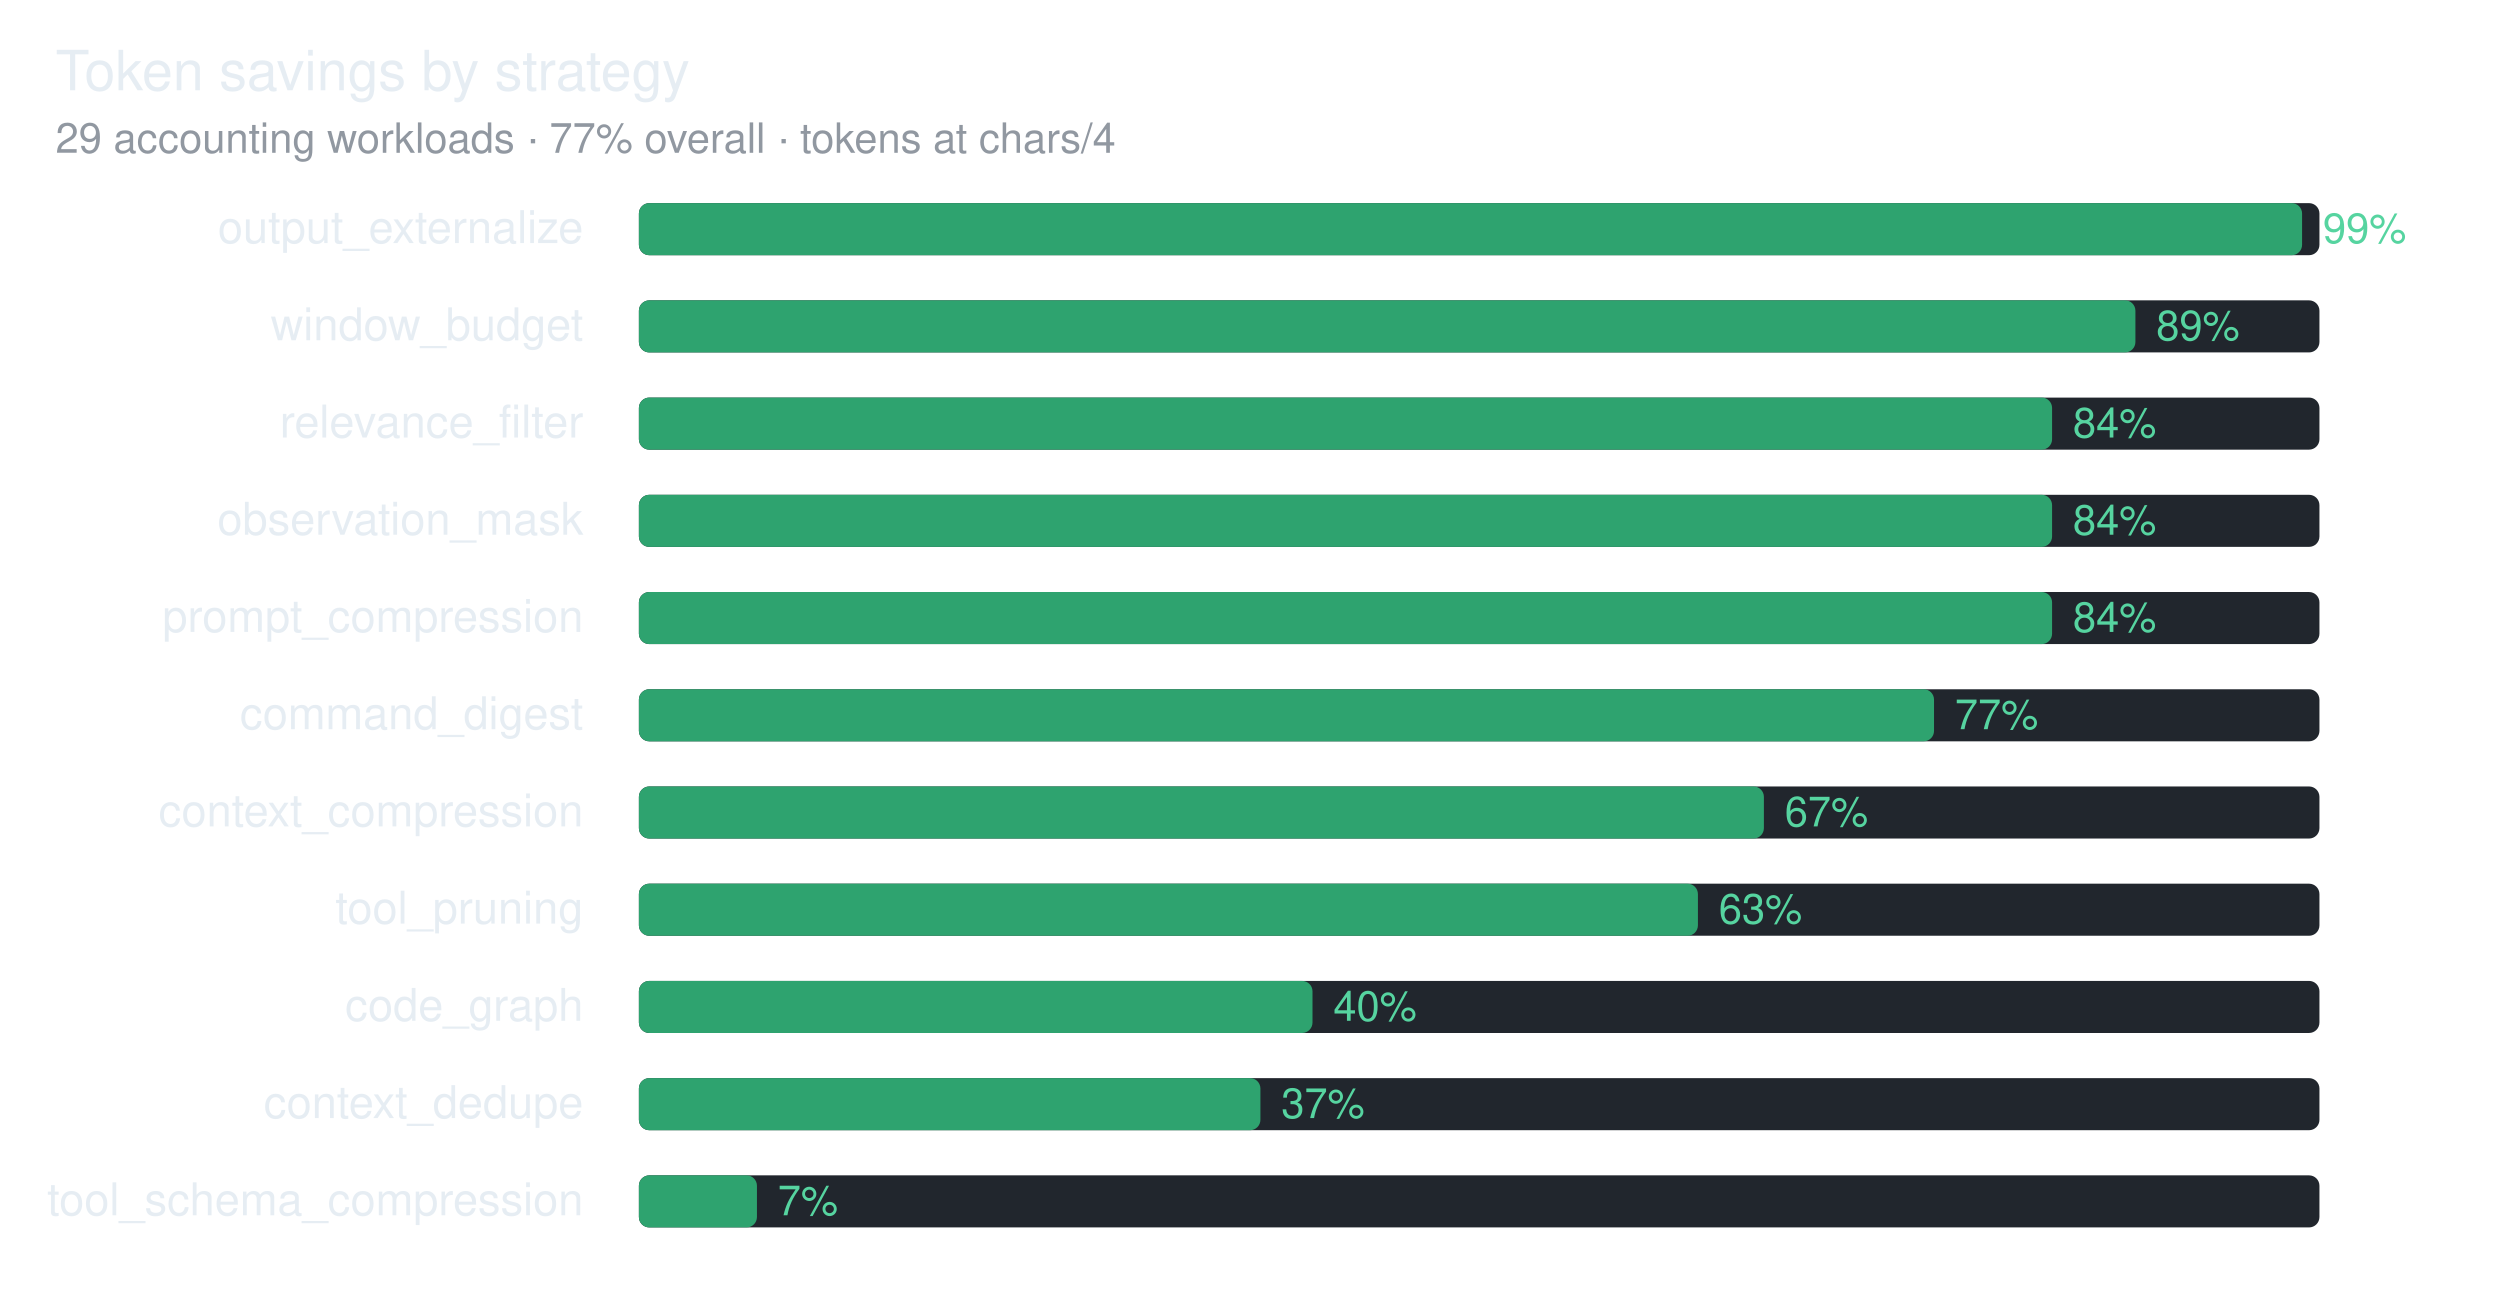
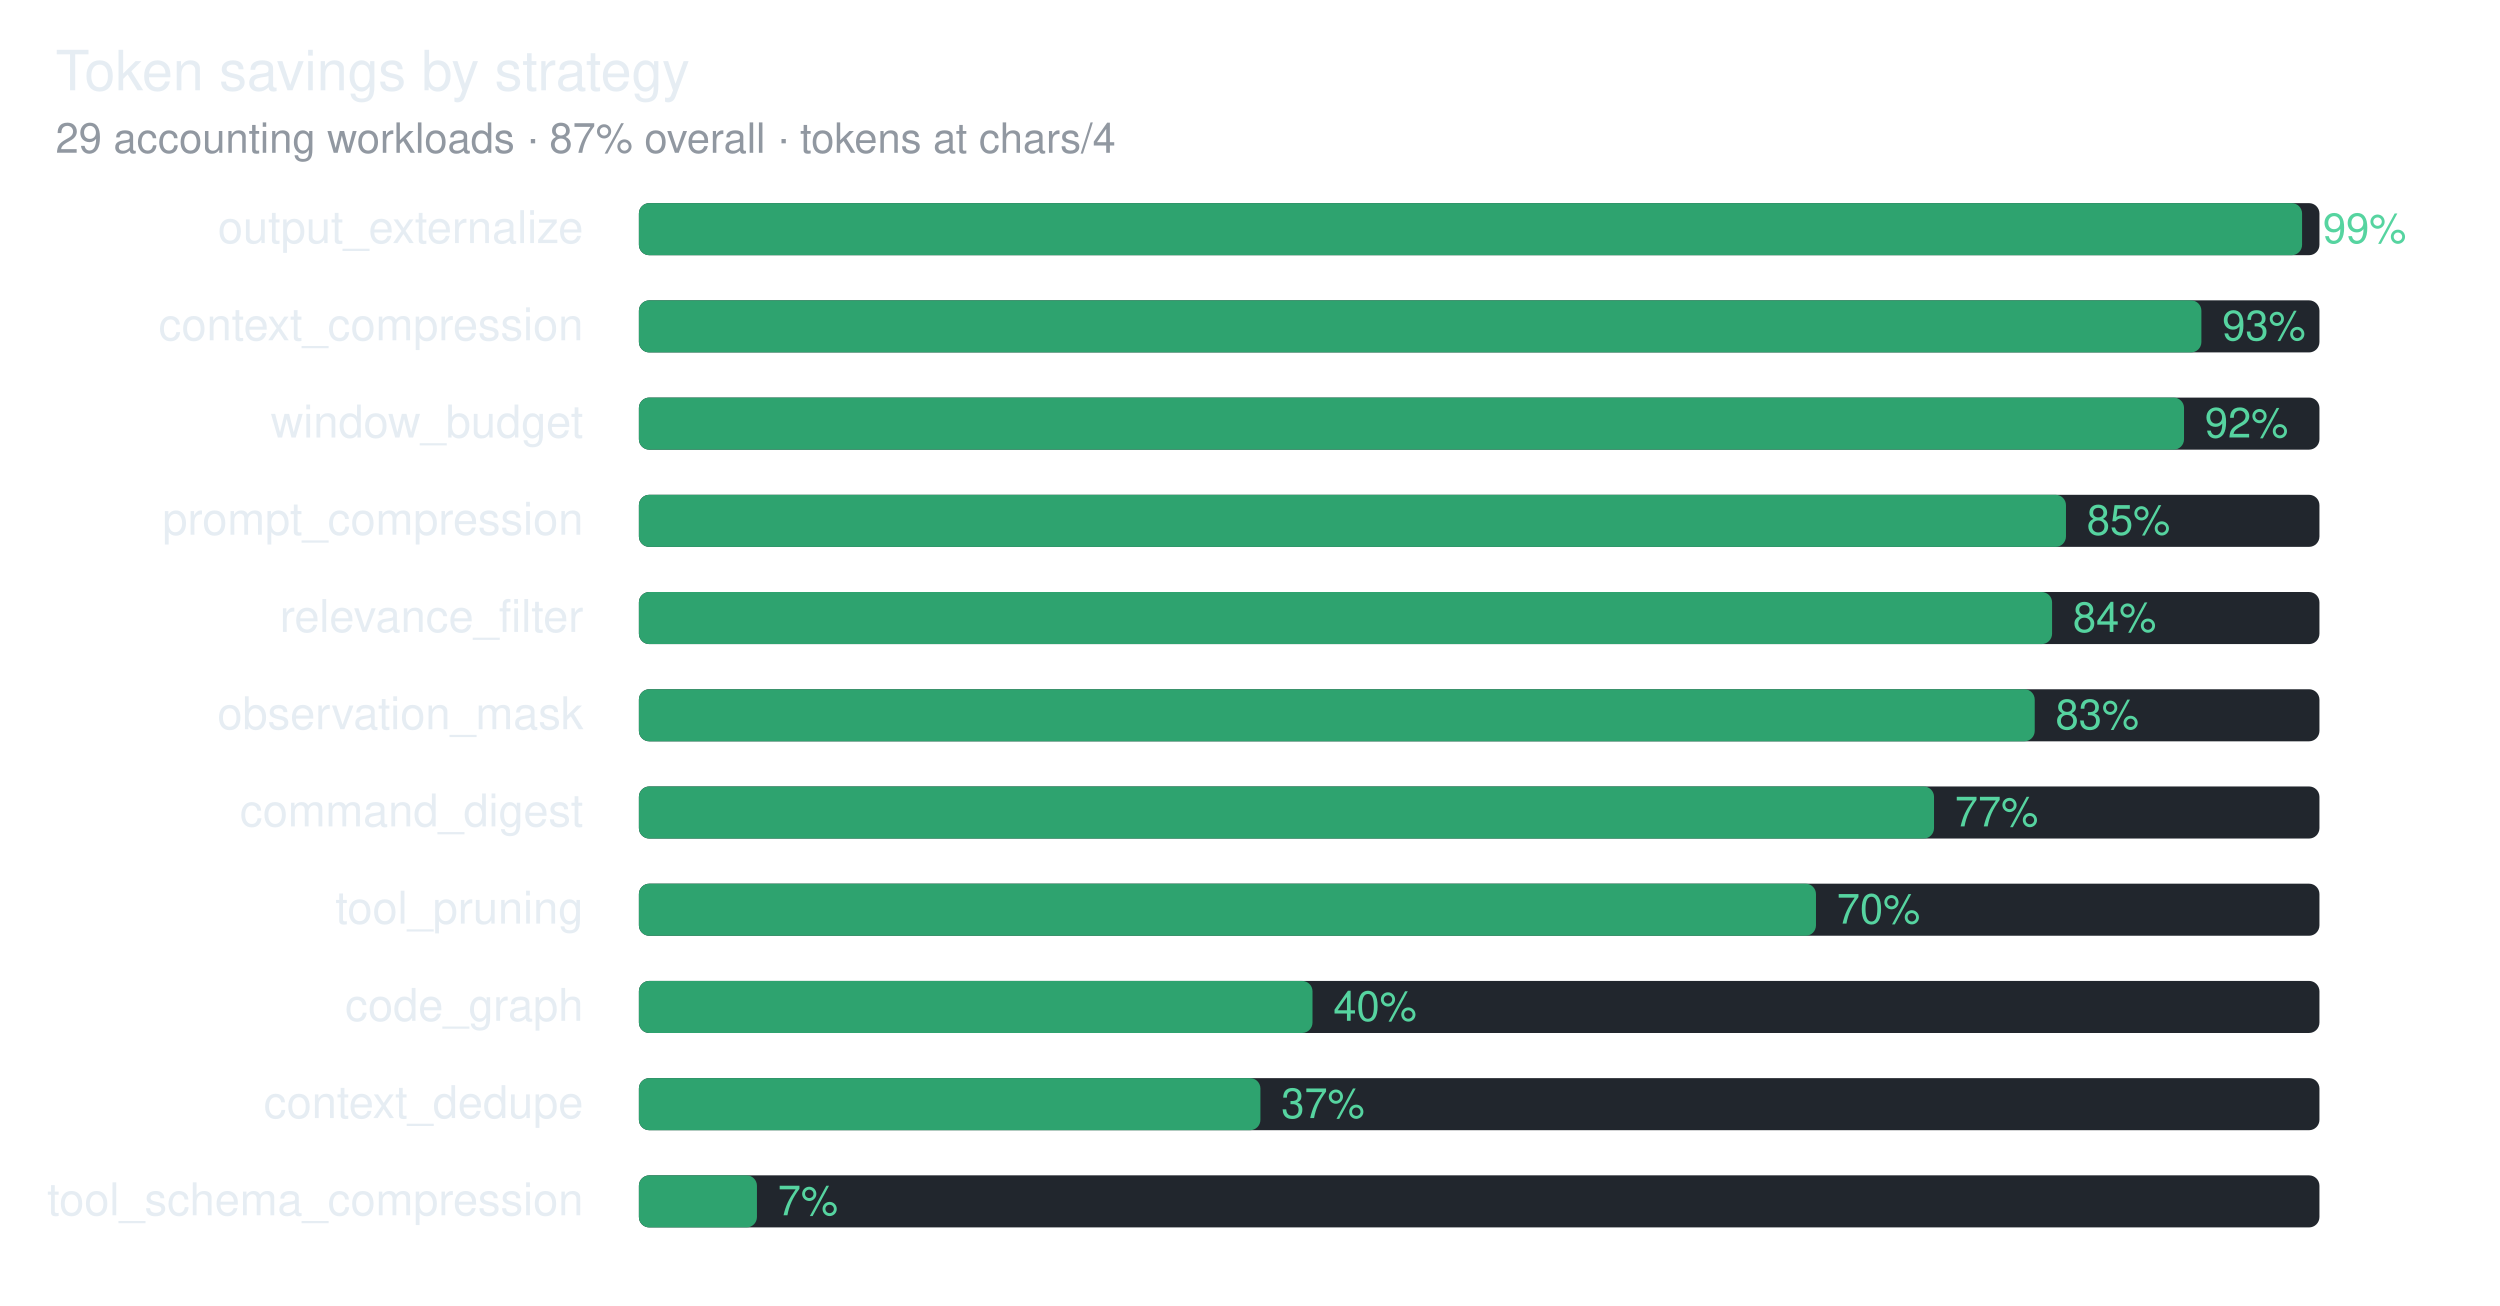
- <svg xmlns="http://www.w3.org/2000/svg" width="720" height="376" viewBox="0 0 720 376" font-family="-apple-system,BlinkMacSystemFont,'Segoe UI',Helvetica,Arial,sans-serif" role="img" aria-label="Token savings by Anyray optimizer strategy, 77% overall">
+ <svg xmlns="http://www.w3.org/2000/svg" width="720" height="376" viewBox="0 0 720 376" font-family="-apple-system,BlinkMacSystemFont,'Segoe UI',Helvetica,Arial,sans-serif" role="img" aria-label="Token savings by Anyray optimizer strategy, 87% overall">
  <text x="16" y="26" fill="#e6edf3" font-size="16" font-weight="500">Token savings by strategy</text>
-   <text x="16" y="44" fill="#9198a1" font-size="12">29 accounting workloads · 77% overall · tokens at chars/4</text>
+   <text x="16" y="44" fill="#9198a1" font-size="12">29 accounting workloads · 87% overall · tokens at chars/4</text>
  <text x="168" y="70" fill="#e6edf3" font-size="13" text-anchor="end">output_externalize</text>
  <rect x="184" y="58.5" width="484" height="15" rx="3" fill="#21262d" />
  <rect x="184" y="58.5" width="479" height="15" rx="3" fill="#2ea36f" />
  <text x="669" y="70" fill="#56d4a0" font-size="12" font-weight="500">99%</text>
-   <text x="168" y="98" fill="#e6edf3" font-size="13" text-anchor="end">window_budget</text>
+   <text x="168" y="98" fill="#e6edf3" font-size="13" text-anchor="end">context_compression</text>
  <rect x="184" y="86.5" width="484" height="15" rx="3" fill="#21262d" />
-   <rect x="184" y="86.5" width="431" height="15" rx="3" fill="#2ea36f" />
-   <text x="621" y="98" fill="#56d4a0" font-size="12" font-weight="500">89%</text>
-   <text x="168" y="126" fill="#e6edf3" font-size="13" text-anchor="end">relevance_filter</text>
+   <rect x="184" y="86.5" width="450" height="15" rx="3" fill="#2ea36f" />
+   <text x="640" y="98" fill="#56d4a0" font-size="12" font-weight="500">93%</text>
+   <text x="168" y="126" fill="#e6edf3" font-size="13" text-anchor="end">window_budget</text>
  <rect x="184" y="114.5" width="484" height="15" rx="3" fill="#21262d" />
-   <rect x="184" y="114.5" width="407" height="15" rx="3" fill="#2ea36f" />
-   <text x="597" y="126" fill="#56d4a0" font-size="12" font-weight="500">84%</text>
-   <text x="168" y="154" fill="#e6edf3" font-size="13" text-anchor="end">observation_mask</text>
+   <rect x="184" y="114.5" width="445" height="15" rx="3" fill="#2ea36f" />
+   <text x="635" y="126" fill="#56d4a0" font-size="12" font-weight="500">92%</text>
+   <text x="168" y="154" fill="#e6edf3" font-size="13" text-anchor="end">prompt_compression</text>
  <rect x="184" y="142.5" width="484" height="15" rx="3" fill="#21262d" />
-   <rect x="184" y="142.5" width="407" height="15" rx="3" fill="#2ea36f" />
-   <text x="597" y="154" fill="#56d4a0" font-size="12" font-weight="500">84%</text>
-   <text x="168" y="182" fill="#e6edf3" font-size="13" text-anchor="end">prompt_compression</text>
+   <rect x="184" y="142.5" width="411" height="15" rx="3" fill="#2ea36f" />
+   <text x="601" y="154" fill="#56d4a0" font-size="12" font-weight="500">85%</text>
+   <text x="168" y="182" fill="#e6edf3" font-size="13" text-anchor="end">relevance_filter</text>
  <rect x="184" y="170.5" width="484" height="15" rx="3" fill="#21262d" />
  <rect x="184" y="170.5" width="407" height="15" rx="3" fill="#2ea36f" />
  <text x="597" y="182" fill="#56d4a0" font-size="12" font-weight="500">84%</text>
-   <text x="168" y="210" fill="#e6edf3" font-size="13" text-anchor="end">command_digest</text>
+   <text x="168" y="210" fill="#e6edf3" font-size="13" text-anchor="end">observation_mask</text>
  <rect x="184" y="198.5" width="484" height="15" rx="3" fill="#21262d" />
-   <rect x="184" y="198.5" width="373" height="15" rx="3" fill="#2ea36f" />
-   <text x="563" y="210" fill="#56d4a0" font-size="12" font-weight="500">77%</text>
-   <text x="168" y="238" fill="#e6edf3" font-size="13" text-anchor="end">context_compression</text>
+   <rect x="184" y="198.5" width="402" height="15" rx="3" fill="#2ea36f" />
+   <text x="592" y="210" fill="#56d4a0" font-size="12" font-weight="500">83%</text>
+   <text x="168" y="238" fill="#e6edf3" font-size="13" text-anchor="end">command_digest</text>
  <rect x="184" y="226.5" width="484" height="15" rx="3" fill="#21262d" />
-   <rect x="184" y="226.5" width="324" height="15" rx="3" fill="#2ea36f" />
-   <text x="514" y="238" fill="#56d4a0" font-size="12" font-weight="500">67%</text>
+   <rect x="184" y="226.5" width="373" height="15" rx="3" fill="#2ea36f" />
+   <text x="563" y="238" fill="#56d4a0" font-size="12" font-weight="500">77%</text>
  <text x="168" y="266" fill="#e6edf3" font-size="13" text-anchor="end">tool_pruning</text>
  <rect x="184" y="254.5" width="484" height="15" rx="3" fill="#21262d" />
-   <rect x="184" y="254.5" width="305" height="15" rx="3" fill="#2ea36f" />
-   <text x="495" y="266" fill="#56d4a0" font-size="12" font-weight="500">63%</text>
+   <rect x="184" y="254.5" width="339" height="15" rx="3" fill="#2ea36f" />
+   <text x="529" y="266" fill="#56d4a0" font-size="12" font-weight="500">70%</text>
  <text x="168" y="294" fill="#e6edf3" font-size="13" text-anchor="end">code_graph</text>
  <rect x="184" y="282.5" width="484" height="15" rx="3" fill="#21262d" />
  <rect x="184" y="282.5" width="194" height="15" rx="3" fill="#2ea36f" />
  <text x="384" y="294" fill="#56d4a0" font-size="12" font-weight="500">40%</text>
  <text x="168" y="322" fill="#e6edf3" font-size="13" text-anchor="end">context_dedupe</text>
  <rect x="184" y="310.5" width="484" height="15" rx="3" fill="#21262d" />
  <rect x="184" y="310.5" width="179" height="15" rx="3" fill="#2ea36f" />
  <text x="369" y="322" fill="#56d4a0" font-size="12" font-weight="500">37%</text>
  <text x="168" y="350" fill="#e6edf3" font-size="13" text-anchor="end">tool_schema_compression</text>
  <rect x="184" y="338.5" width="484" height="15" rx="3" fill="#21262d" />
  <rect x="184" y="338.5" width="34" height="15" rx="3" fill="#2ea36f" />
  <text x="224" y="350" fill="#56d4a0" font-size="12" font-weight="500">7%</text>
</svg>
